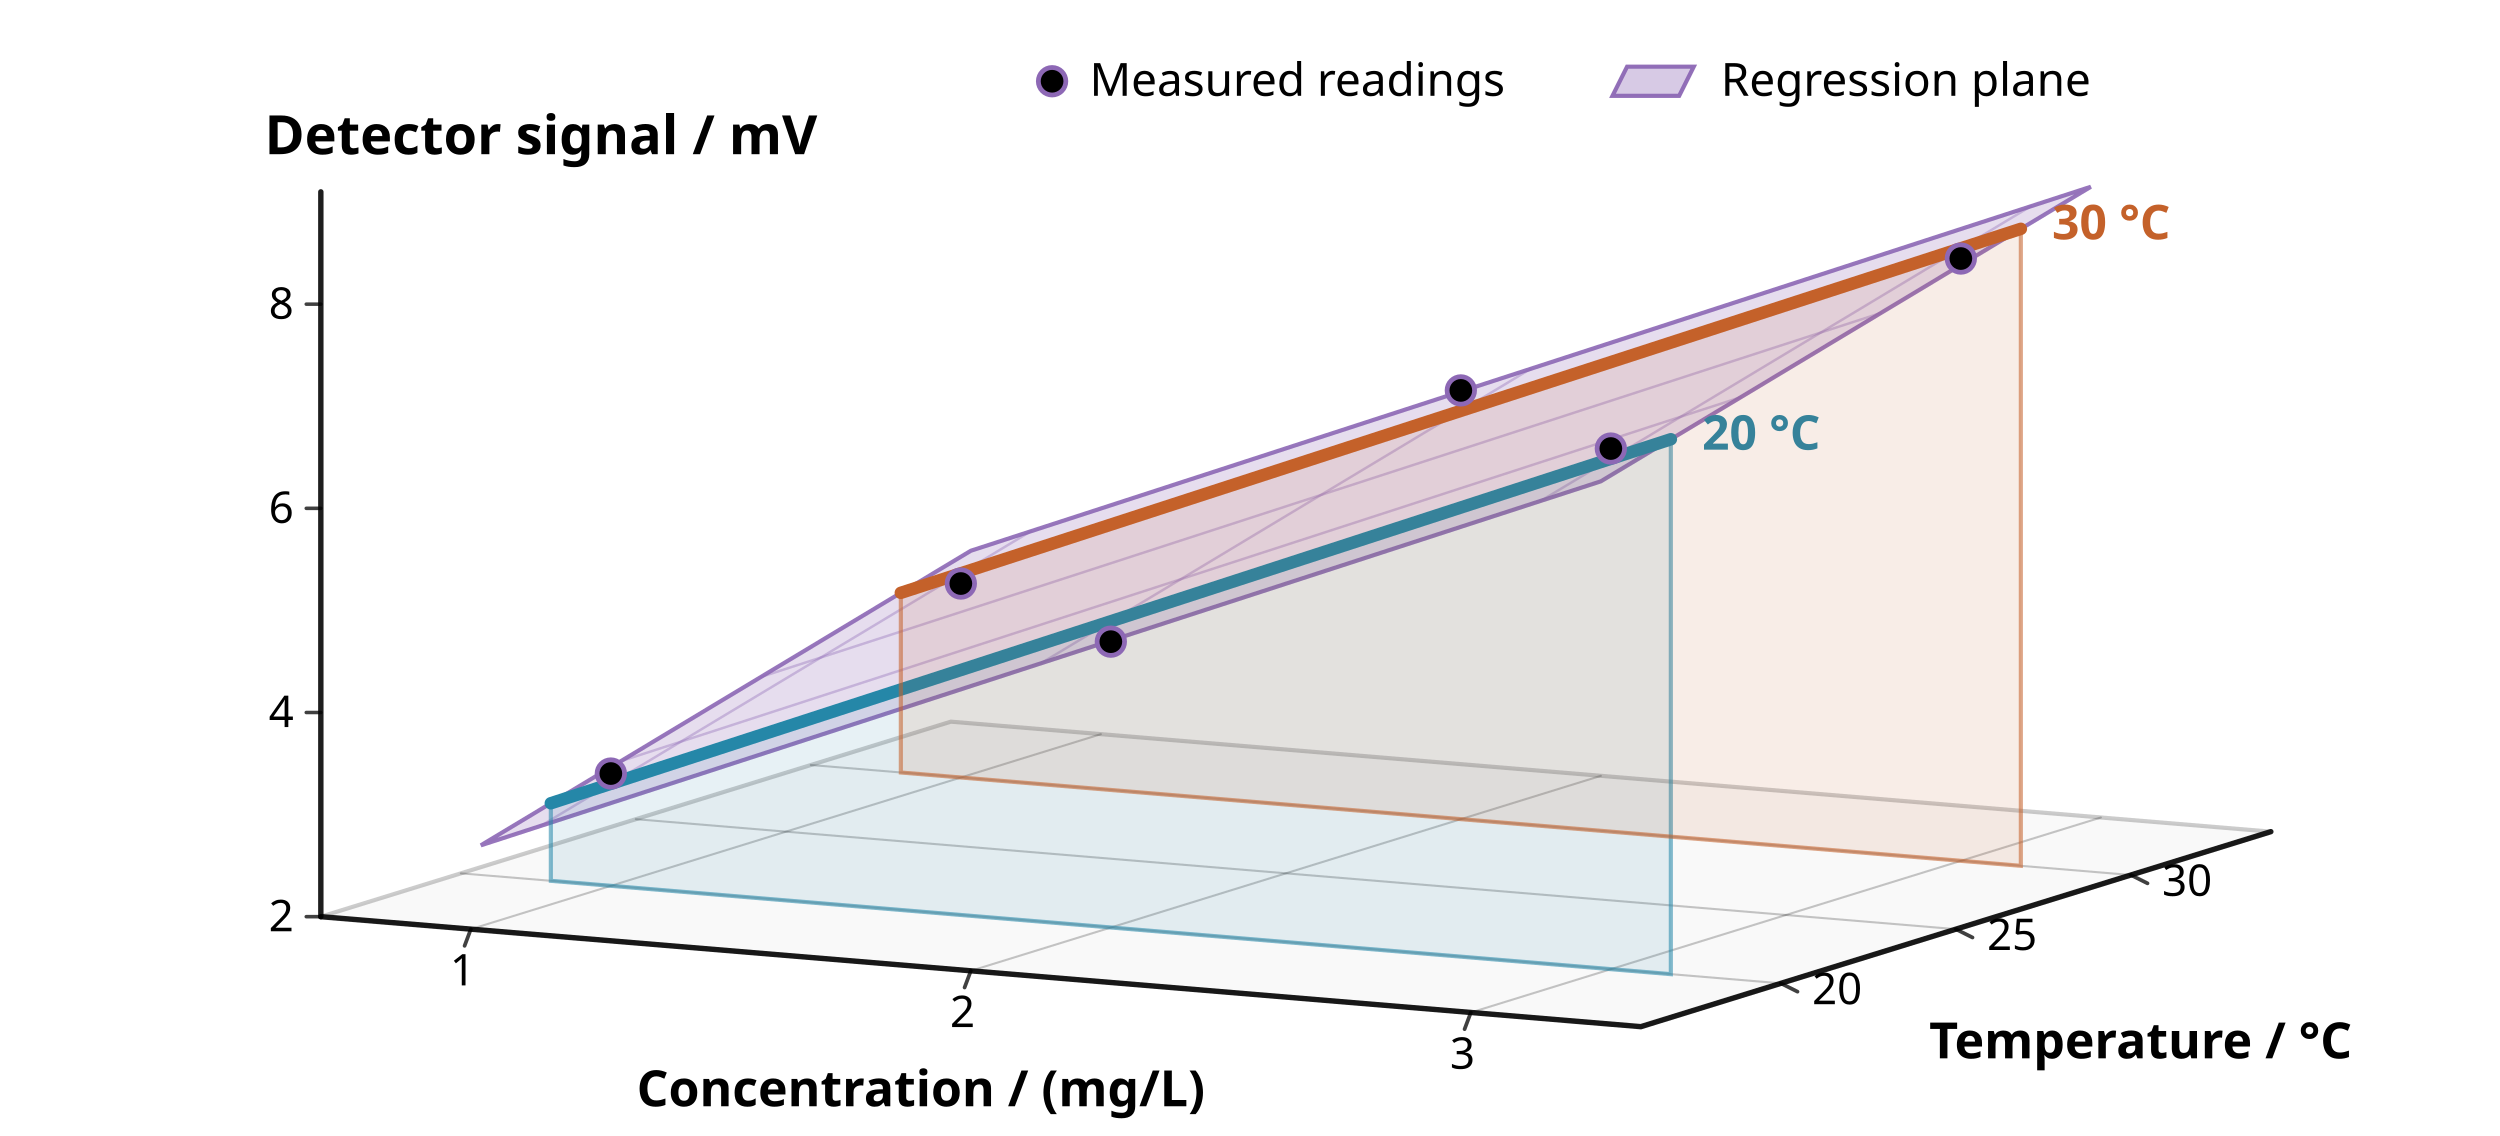
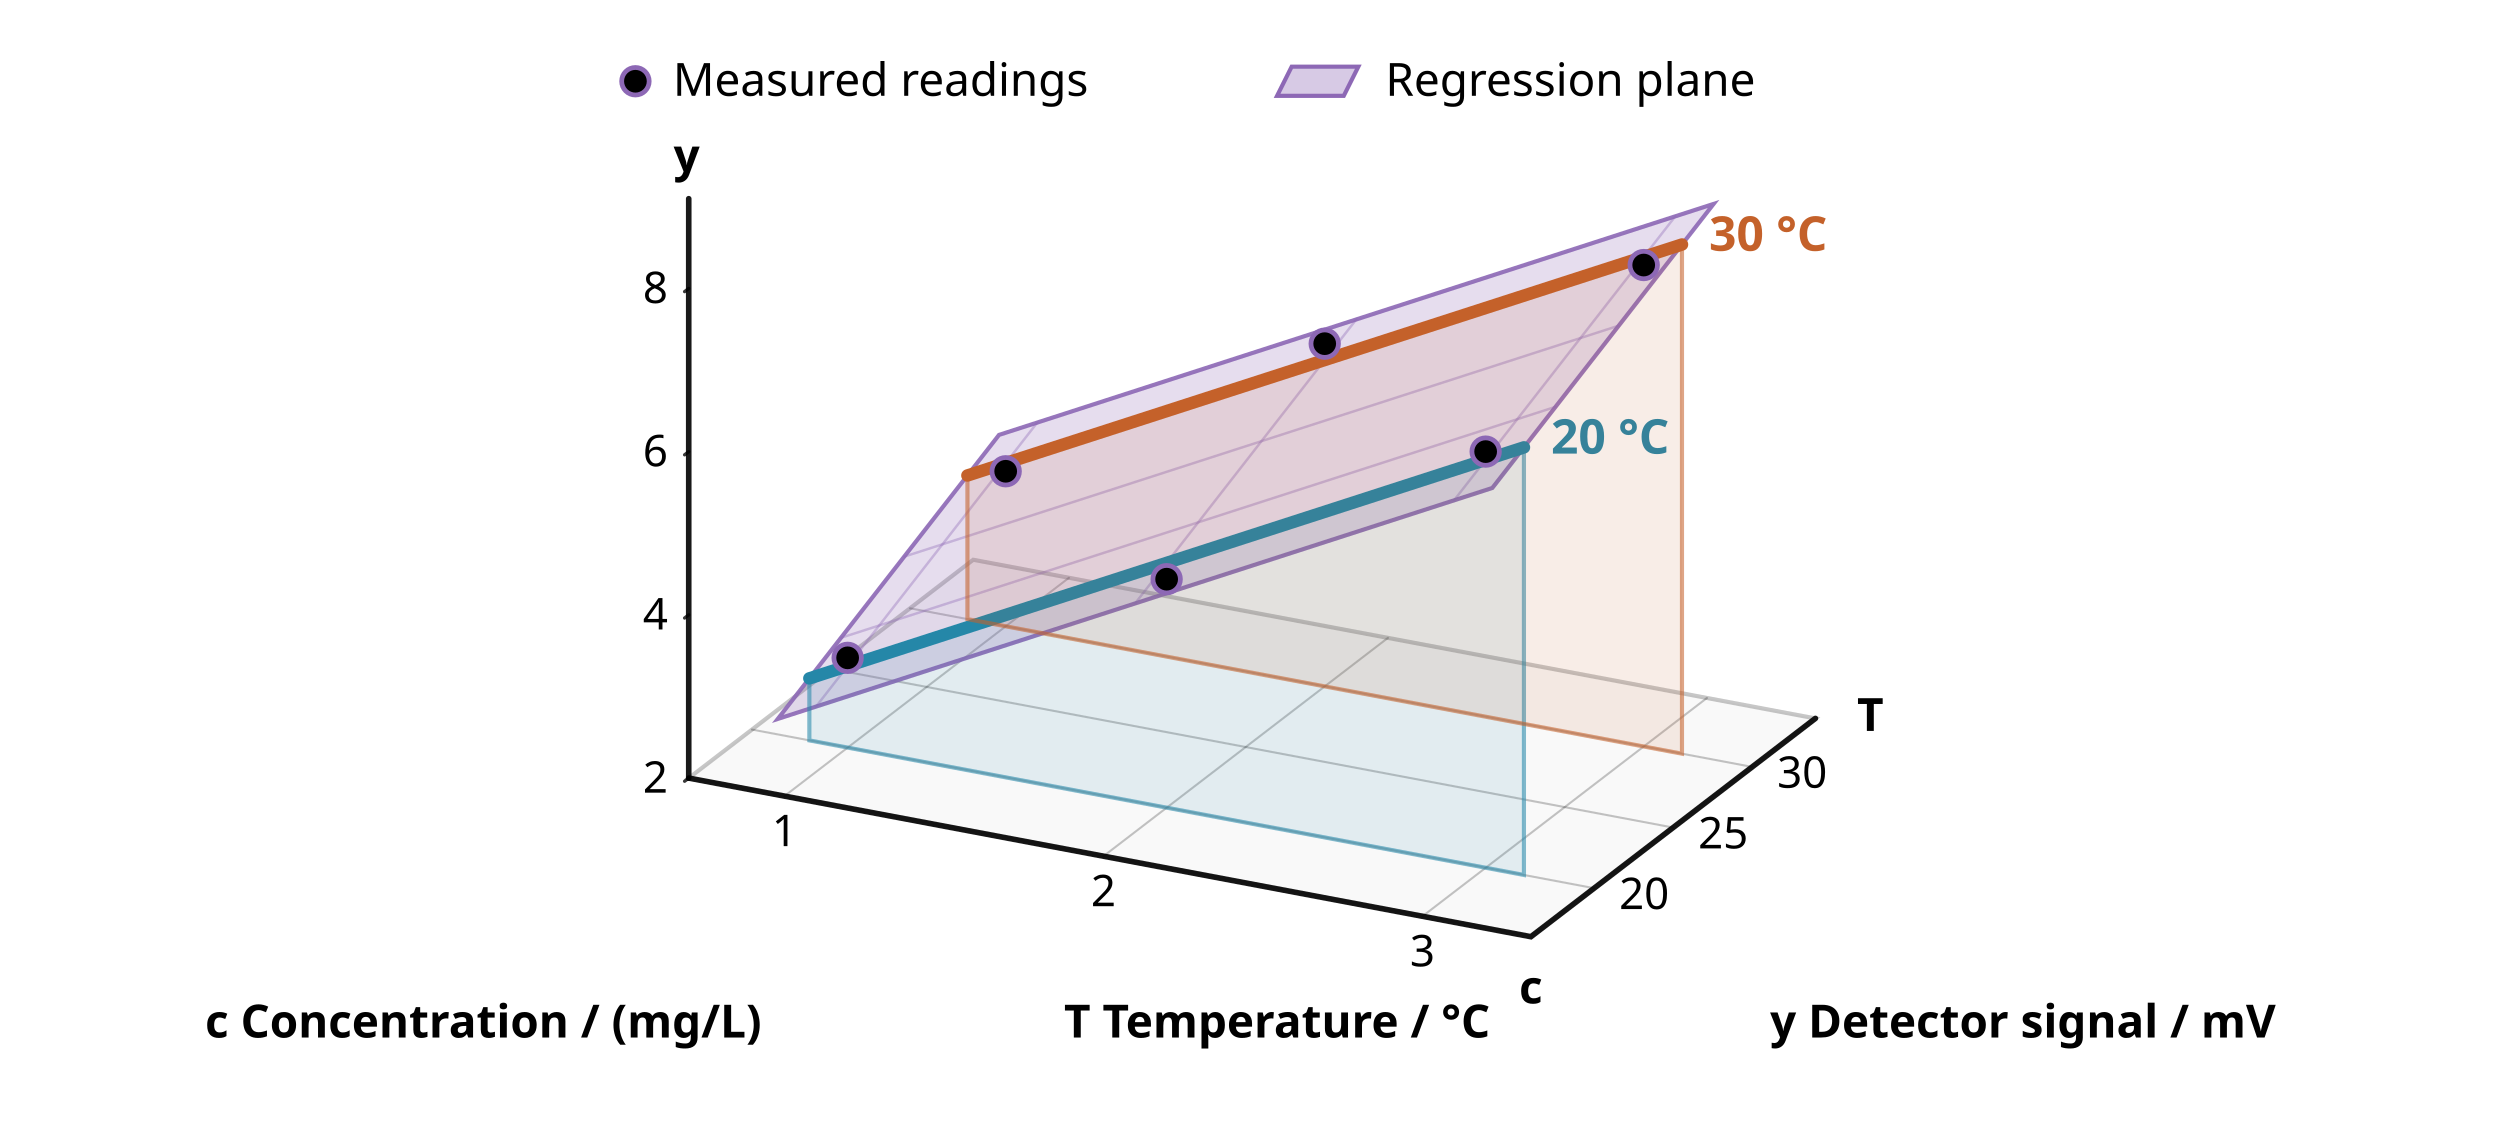
- <svg xmlns="http://www.w3.org/2000/svg" viewBox="0 0 1200 545" style="color-scheme: light dark; color: light-dark(#172a3b, #e3edf7)" data-teaching-stage-count="2" data-teaching-stage-mode="cumulative">
+ <svg xmlns="http://www.w3.org/2000/svg" viewBox="0 0 1200 545" style="color-scheme: light dark; color: light-dark(#172a3b, #e3edf7)" data-teaching-orbit="true" data-teaching-stage-count="2" data-teaching-stage-mode="cumulative">
  <g font-family="system-ui, sans-serif">
-     <polygon points="154.00,440.00 787.60,492.80 1090.00,399.20 456.40,346.40" fill="currentColor" fill-opacity="0.025" stroke="currentColor" stroke-opacity="0.2" stroke-width="2" />
-     <path d="M226.00,446.00 L528.40,352.40" fill="none" stroke="currentColor" stroke-width="1" opacity="0.22" stroke-linecap="round" />
-     <path d="M226.00,446.00 L223.00,454.00" fill="none" stroke="currentColor" stroke-width="1.8" opacity="0.75" stroke-linecap="round" />
-     <text x="222.00" y="473.00" text-anchor="middle" font-size="21" fill="currentColor" font-weight="500">1</text>
-     <path d="M466.00,466.00 L768.40,372.40" fill="none" stroke="currentColor" stroke-width="1" opacity="0.22" stroke-linecap="round" />
-     <path d="M466.00,466.00 L463.00,474.00" fill="none" stroke="currentColor" stroke-width="1.8" opacity="0.75" stroke-linecap="round" />
-     <text x="462.00" y="493.00" text-anchor="middle" font-size="21" fill="currentColor" font-weight="500">2</text>
-     <path d="M706.00,486.00 L1008.40,392.40" fill="none" stroke="currentColor" stroke-width="1" opacity="0.22" stroke-linecap="round" />
-     <path d="M706.00,486.00 L703.00,494.00" fill="none" stroke="currentColor" stroke-width="1.8" opacity="0.75" stroke-linecap="round" />
-     <text x="702.00" y="513.00" text-anchor="middle" font-size="21" fill="currentColor" font-weight="500">3</text>
-     <path d="M221.20,419.20 L854.80,472.00" fill="none" stroke="currentColor" stroke-width="1" opacity="0.22" stroke-linecap="round" />
-     <path d="M854.80,472.00 L862.80,476.00" fill="none" stroke="currentColor" stroke-width="1.8" opacity="0.75" stroke-linecap="round" />
-     <text x="869.80" y="482.00" text-anchor="start" font-size="21" fill="currentColor" font-weight="500">20</text>
-     <path d="M305.20,393.20 L938.80,446.00" fill="none" stroke="currentColor" stroke-width="1" opacity="0.22" stroke-linecap="round" />
-     <path d="M938.80,446.00 L946.80,450.00" fill="none" stroke="currentColor" stroke-width="1.8" opacity="0.75" stroke-linecap="round" />
-     <text x="953.80" y="456.00" text-anchor="start" font-size="21" fill="currentColor" font-weight="500">25</text>
-     <path d="M389.20,367.20 L1022.80,420.00" fill="none" stroke="currentColor" stroke-width="1" opacity="0.22" stroke-linecap="round" />
-     <path d="M1022.80,420.00 L1030.80,424.00" fill="none" stroke="currentColor" stroke-width="1.8" opacity="0.75" stroke-linecap="round" />
-     <text x="1037.80" y="430.00" text-anchor="start" font-size="21" fill="currentColor" font-weight="500">30</text>
-     <path d="M154.00,440.00 L787.60,492.80 L1090.00,399.20" fill="none" stroke="currentColor" stroke-width="2.6" opacity="0.88" stroke-linecap="round" />
-     <path d="M154.00,440.00 L154.00,92.10" fill="none" stroke="currentColor" stroke-width="2.6" opacity="0.88" stroke-linecap="round" />
-     <path d="M147.00,440.00 L154.00,440.00" fill="none" stroke="currentColor" stroke-width="1.7" opacity="0.75" stroke-linecap="round" />
-     <text x="141.00" y="447.00" text-anchor="end" font-size="21" fill="currentColor" font-weight="500">2</text>
-     <path d="M147.00,342.00 L154.00,342.00" fill="none" stroke="currentColor" stroke-width="1.7" opacity="0.75" stroke-linecap="round" />
-     <text x="141.00" y="349.00" text-anchor="end" font-size="21" fill="currentColor" font-weight="500">4</text>
-     <path d="M147.00,244.00 L154.00,244.00" fill="none" stroke="currentColor" stroke-width="1.7" opacity="0.75" stroke-linecap="round" />
-     <text x="141.00" y="251.00" text-anchor="end" font-size="21" fill="currentColor" font-weight="500">6</text>
-     <path d="M147.00,146.00 L154.00,146.00" fill="none" stroke="currentColor" stroke-width="1.7" opacity="0.75" stroke-linecap="round" />
-     <text x="141.00" y="153.00" text-anchor="end" font-size="21" fill="currentColor" font-weight="500">8</text>
-     <text x="127.00" y="74.00" text-anchor="start" font-size="26" fill="currentColor" font-weight="700">Detector signal / mV</text>
-     <text x="442.00" y="531.00" text-anchor="middle" font-size="24" fill="currentColor" font-weight="700">Concentration / (mg/L)</text>
-     <text x="926.00" y="508.00" text-anchor="start" font-size="24" fill="currentColor" font-weight="700">Temperature / °C</text>
-     <polygon points="230.80,405.76 768.40,231.04 1003.60,89.64 466.00,264.36" fill="#8d68b5" fill-opacity="0.22" stroke="#8d68b5" stroke-opacity="0.91" stroke-width="2" />
-     <path d="M259.60,396.40 L494.80,255.00" fill="none" stroke="#8d68b5" stroke-width="1.2" opacity="0.37" stroke-linecap="round" />
-     <path d="M499.60,318.40 L734.80,177.00" fill="none" stroke="#8d68b5" stroke-width="1.2" opacity="0.37" stroke-linecap="round" />
-     <path d="M739.60,240.40 L974.80,99.00" fill="none" stroke="#8d68b5" stroke-width="1.2" opacity="0.37" stroke-linecap="round" />
-     <path d="M298.00,365.36 L835.60,190.64" fill="none" stroke="#8d68b5" stroke-width="1.2" opacity="0.37" stroke-linecap="round" />
-     <path d="M365.20,324.96 L902.80,150.24" fill="none" stroke="#8d68b5" stroke-width="1.2" opacity="0.37" stroke-linecap="round" />
-     <circle cx="505" cy="39" r="6.6" fill="currentColor" stroke="#8d68b5" stroke-width="2.3" />
-     <text x="523.00" y="46.00" text-anchor="start" font-size="22" fill="currentColor" font-weight="500">Measured readings</text>
-     <polygon points="781.00,32.00 813.00,32.00 806.00,46.00 774.00,46.00" fill="#8d68b5" fill-opacity="0.35" stroke="#8d68b5" stroke-opacity="0.95" stroke-width="2" />
-     <text x="826.00" y="46.00" text-anchor="start" font-size="22" fill="currentColor" font-weight="500">Regression plane</text>
+     <polygon data-orbit-points="0.0,0.0,0.0 607.2,0.0,0.0 607.2,414.0,0.0 0.0,414.0,0.0" points="330.59,373.48 734.83,449.62 871.39,344.84 467.14,268.69" fill="currentColor" fill-opacity="0.026" stroke="currentColor" stroke-opacity="0.22" stroke-width="2" />
+     <path data-orbit-points="69.0,0.0,0.0 69.0,414.0,0.0" d="M376.52,382.13 L513.08,277.35" fill="none" stroke="currentColor" stroke-width="1" opacity="0.23" stroke-linecap="round" />
+     <text x="376.52" y="406.13" text-anchor="middle" font-size="21" fill="currentColor" font-weight="500" data-orbit-points="69.0,0.0,0.0" data-orbit-offset="0,24">1</text>
+     <path data-orbit-points="299.0,0.0,0.0 299.0,414.0,0.0" d="M529.65,410.98 L666.20,306.19" fill="none" stroke="currentColor" stroke-width="1" opacity="0.23" stroke-linecap="round" />
+     <text x="529.65" y="434.98" text-anchor="middle" font-size="21" fill="currentColor" font-weight="500" data-orbit-points="299.0,0.0,0.0" data-orbit-offset="0,24">2</text>
+     <path data-orbit-points="529.0,0.0,0.0 529.0,414.0,0.0" d="M682.77,439.82 L819.32,335.03" fill="none" stroke="currentColor" stroke-width="1" opacity="0.23" stroke-linecap="round" />
+     <text x="682.77" y="463.82" text-anchor="middle" font-size="21" fill="currentColor" font-weight="500" data-orbit-points="529.0,0.0,0.0" data-orbit-offset="0,24">3</text>
+     <path data-orbit-points="0.0,92.0,0.0 607.2,92.0,0.0" d="M360.93,350.19 L765.18,426.34" fill="none" stroke="currentColor" stroke-width="1" opacity="0.23" stroke-linecap="round" />
+     <text x="777.18" y="436.34" text-anchor="start" font-size="21" fill="currentColor" font-weight="500" data-orbit-points="607.2,92.0,0.0" data-orbit-offset="12,10">20</text>
+     <path data-orbit-points="0.0,207.0,0.0 607.2,207.0,0.0" d="M398.86,321.09 L803.11,397.23" fill="none" stroke="currentColor" stroke-width="1" opacity="0.23" stroke-linecap="round" />
+     <text x="815.11" y="407.23" text-anchor="start" font-size="21" fill="currentColor" font-weight="500" data-orbit-points="607.2,207.0,0.0" data-orbit-offset="12,10">25</text>
+     <path data-orbit-points="0.0,322.0,0.0 607.2,322.0,0.0" d="M436.80,291.98 L841.04,368.12" fill="none" stroke="currentColor" stroke-width="1" opacity="0.23" stroke-linecap="round" />
+     <text x="853.04" y="378.12" text-anchor="start" font-size="21" fill="currentColor" font-weight="500" data-orbit-points="607.2,322.0,0.0" data-orbit-offset="12,10">30</text>
+     <path data-orbit-points="0.0,0.0,0.0 0.0,-5.98,0.0" d="M330.59,373.48 L328.61,374.99" fill="none" stroke="currentColor" stroke-width="1.6" opacity="0.78" stroke-linecap="round" />
+     <text x="320.59" y="380.48" text-anchor="end" font-size="21" fill="currentColor" font-weight="500" data-orbit-points="0.0,0.0,0.0" data-orbit-offset="-10,7">2</text>
+     <path data-orbit-points="0.0,0.0,114.0 0.0,-5.98,114.0" d="M330.59,295.14 L328.61,296.65" fill="none" stroke="currentColor" stroke-width="1.6" opacity="0.78" stroke-linecap="round" />
+     <text x="320.59" y="302.14" text-anchor="end" font-size="21" fill="currentColor" font-weight="500" data-orbit-points="0.0,0.0,114.0" data-orbit-offset="-10,7">4</text>
+     <path data-orbit-points="0.0,0.0,228.0 0.0,-5.98,228.0" d="M330.59,216.80 L328.61,218.31" fill="none" stroke="currentColor" stroke-width="1.6" opacity="0.78" stroke-linecap="round" />
+     <text x="320.59" y="223.80" text-anchor="end" font-size="21" fill="currentColor" font-weight="500" data-orbit-points="0.0,0.0,228.0" data-orbit-offset="-10,7">6</text>
+     <path data-orbit-points="0.0,0.0,342.0 0.0,-5.98,342.0" d="M330.59,138.46 L328.61,139.98" fill="none" stroke="currentColor" stroke-width="1.6" opacity="0.78" stroke-linecap="round" />
+     <text x="320.59" y="145.46" text-anchor="end" font-size="21" fill="currentColor" font-weight="500" data-orbit-points="0.0,0.0,342.0" data-orbit-offset="-10,7">8</text>
+     <path data-orbit-points="0.0,0.0,0.0 607.2,0.0,0.0 607.2,414.0,0.0" d="M330.59,373.48 L734.83,449.62 L871.39,344.84" fill="none" stroke="currentColor" stroke-width="2.7" opacity="0.9" stroke-linecap="round" />
+     <path data-orbit-points="0.0,0.0,0.0 0.0,0.0,404.7" d="M330.59,373.48 L330.59,95.38" fill="none" stroke="currentColor" stroke-width="2.7" opacity="0.9" stroke-linecap="round" />
+     <text x="734.83" y="481.62" text-anchor="middle" font-size="22" fill="currentColor" font-weight="700" data-orbit-points="607.2,0.0,0.0" data-orbit-offset="0,32">c</text>
+     <text x="891.39" y="350.84" text-anchor="start" font-size="22" fill="currentColor" font-weight="700" data-orbit-points="607.2,414.0,0.0" data-orbit-offset="20,6">T</text>
+     <text x="329.59" y="82.38" text-anchor="middle" font-size="22" fill="currentColor" font-weight="700" data-orbit-points="0.0,0.0,404.7" data-orbit-offset="-1,-13">y</text>
+     <polygon data-orbit-points="41.4,46.0,31.92 556.6,46.0,287.28 556.6,368.0,367.08 41.4,368.0,111.72" points="373.32,345.09 716.32,234.22 822.53,97.88 479.53,208.75" fill="#8d68b5" fill-opacity="0.22" stroke="#8d68b5" stroke-opacity="0.91" stroke-width="2" />
+     <path data-orbit-points="69.0,46.0,45.6 69.0,368.0,125.4" d="M391.70,339.15 L497.91,202.82" fill="none" stroke="#8d68b5" stroke-width="1.2" opacity="0.37" stroke-linecap="round" />
+     <path data-orbit-points="299.0,46.0,159.6 299.0,368.0,239.4" d="M544.82,289.66 L651.03,153.32" fill="none" stroke="#8d68b5" stroke-width="1.2" opacity="0.37" stroke-linecap="round" />
+     <path data-orbit-points="529.0,46.0,273.6 529.0,368.0,353.4" d="M697.94,240.16 L804.15,103.82" fill="none" stroke="#8d68b5" stroke-width="1.2" opacity="0.37" stroke-linecap="round" />
+     <path data-orbit-points="41.4,138.0,54.72 556.6,138.0,310.08" d="M403.67,306.14 L746.66,195.27" fill="none" stroke="#8d68b5" stroke-width="1.2" opacity="0.37" stroke-linecap="round" />
+     <path data-orbit-points="41.4,230.0,77.52 556.6,230.0,332.88" d="M434.01,267.19 L777.01,156.31" fill="none" stroke="#8d68b5" stroke-width="1.2" opacity="0.37" stroke-linecap="round" />
+     <circle cx="305" cy="39" r="6.6" fill="currentColor" stroke="#8d68b5" stroke-width="2.3" />
+     <text x="323" y="46" text-anchor="start" font-size="22" fill="currentColor" font-weight="500">Measured readings</text>
+     <polygon points="620,32 652,32 645,46 613,46" fill="#8d68b5" fill-opacity=".35" stroke="#8d68b5" stroke-width="2" />
+     <text x="665" y="46" text-anchor="start" font-size="22" fill="currentColor" font-weight="500">Regression plane</text>
+     <text x="232" y="498" text-anchor="middle" font-size="22" fill="currentColor" font-weight="700">c   Concentration / (mg/L)</text>
+     <text x="613" y="498" text-anchor="middle" font-size="22" fill="currentColor" font-weight="700">T   Temperature / °C</text>
+     <text x="971" y="498" text-anchor="middle" font-size="22" fill="currentColor" font-weight="700">y   Detector signal / mV</text>
    <g data-svg-stage="1">
-       <polygon points="264.40,422.80 802.00,467.60 802.00,210.84 264.40,385.56" fill="#2587a8" fill-opacity="0.11" stroke="#2587a8" stroke-opacity="0.57" stroke-width="2" />
-       <path d="M264.40,385.56 L802.00,210.84" fill="none" stroke="#2587a8" stroke-width="6" opacity="1" stroke-linecap="round" />
-       <text x="817.00" y="215.84" text-anchor="start" font-size="23" fill="#2587a8" font-weight="700">20 °C</text>
+       <polygon data-orbit-points="41.4,92.0,0.0 556.6,92.0,0.0 556.6,92.0,298.68 41.4,92.0,43.32" points="388.49,355.39 731.49,419.99 731.49,214.74 388.49,325.62" fill="#2587a8" fill-opacity="0.11" stroke="#2587a8" stroke-opacity="0.57" stroke-width="2" />
+       <path data-orbit-points="41.4,92.0,43.32 556.6,92.0,298.68" d="M388.49,325.62 L731.49,214.74" fill="none" stroke="#2587a8" stroke-width="6" opacity="1" stroke-linecap="round" />
+       <text x="744.49" y="217.74" text-anchor="start" font-size="23" fill="#2587a8" font-weight="700" data-orbit-points="556.6,92.0,298.68" data-orbit-offset="13,3">20 °C</text>
    </g>
    <g data-svg-stage="2">
-       <polygon points="432.40,370.80 970.00,415.60 970.00,109.84 432.40,284.56" fill="#c4612a" fill-opacity="0.11" stroke="#c4612a" stroke-opacity="0.57" stroke-width="2" />
-       <path d="M432.40,284.56 L970.00,109.84" fill="none" stroke="#c4612a" stroke-width="6" opacity="1" stroke-linecap="round" />
-       <text x="985.00" y="114.84" text-anchor="start" font-size="23" fill="#c4612a" font-weight="700">30 °C</text>
+       <polygon data-orbit-points="41.4,322.0,0.0 556.6,322.0,0.0 556.6,322.0,355.68 41.4,322.0,100.32" points="464.36,297.17 807.35,361.78 807.35,117.36 464.36,228.23" fill="#c4612a" fill-opacity="0.11" stroke="#c4612a" stroke-opacity="0.57" stroke-width="2" />
+       <path data-orbit-points="41.4,322.0,100.32 556.6,322.0,355.68" d="M464.36,228.23 L807.35,117.36" fill="none" stroke="#c4612a" stroke-width="6" opacity="1" stroke-linecap="round" />
+       <text x="820.35" y="120.36" text-anchor="start" font-size="23" fill="#c4612a" font-weight="700" data-orbit-points="556.6,322.0,355.68" data-orbit-offset="13,3">30 °C</text>
    </g>
-     <circle cx="293.20" cy="371.30" r="6.6" fill="currentColor" stroke="#8d68b5" stroke-width="2.3" />
-     <circle cx="533.20" cy="308.00" r="6.6" fill="currentColor" stroke="#8d68b5" stroke-width="2.3" />
-     <circle cx="773.20" cy="215.30" r="6.6" fill="currentColor" stroke="#8d68b5" stroke-width="2.3" />
-     <circle cx="461.20" cy="280.10" r="6.6" fill="currentColor" stroke="#8d68b5" stroke-width="2.3" />
-     <circle cx="701.20" cy="187.40" r="6.6" fill="currentColor" stroke="#8d68b5" stroke-width="2.3" />
-     <circle cx="941.20" cy="124.10" r="6.6" fill="currentColor" stroke="#8d68b5" stroke-width="2.3" />
+     <circle data-orbit-points="69.0,92.0,62.7" cx="406.87" cy="315.76" r="6.6" fill="currentColor" stroke="#8d68b5" stroke-width="2.3" />
+     <circle data-orbit-points="299.0,92.0,159.6" cx="559.99" cy="278.01" r="6.6" fill="currentColor" stroke="#8d68b5" stroke-width="2.3" />
+     <circle data-orbit-points="529.0,92.0,290.7" cx="713.11" cy="216.77" r="6.6" fill="currentColor" stroke="#8d68b5" stroke-width="2.3" />
+     <circle data-orbit-points="69.0,322.0,108.3" cx="482.73" cy="226.21" r="6.6" fill="currentColor" stroke="#8d68b5" stroke-width="2.3" />
+     <circle data-orbit-points="299.0,322.0,239.4" cx="635.86" cy="164.96" r="6.6" fill="currentColor" stroke="#8d68b5" stroke-width="2.3" />
+     <circle data-orbit-points="529.0,322.0,336.3" cx="788.98" cy="127.22" r="6.6" fill="currentColor" stroke="#8d68b5" stroke-width="2.3" />
  </g>
</svg>
